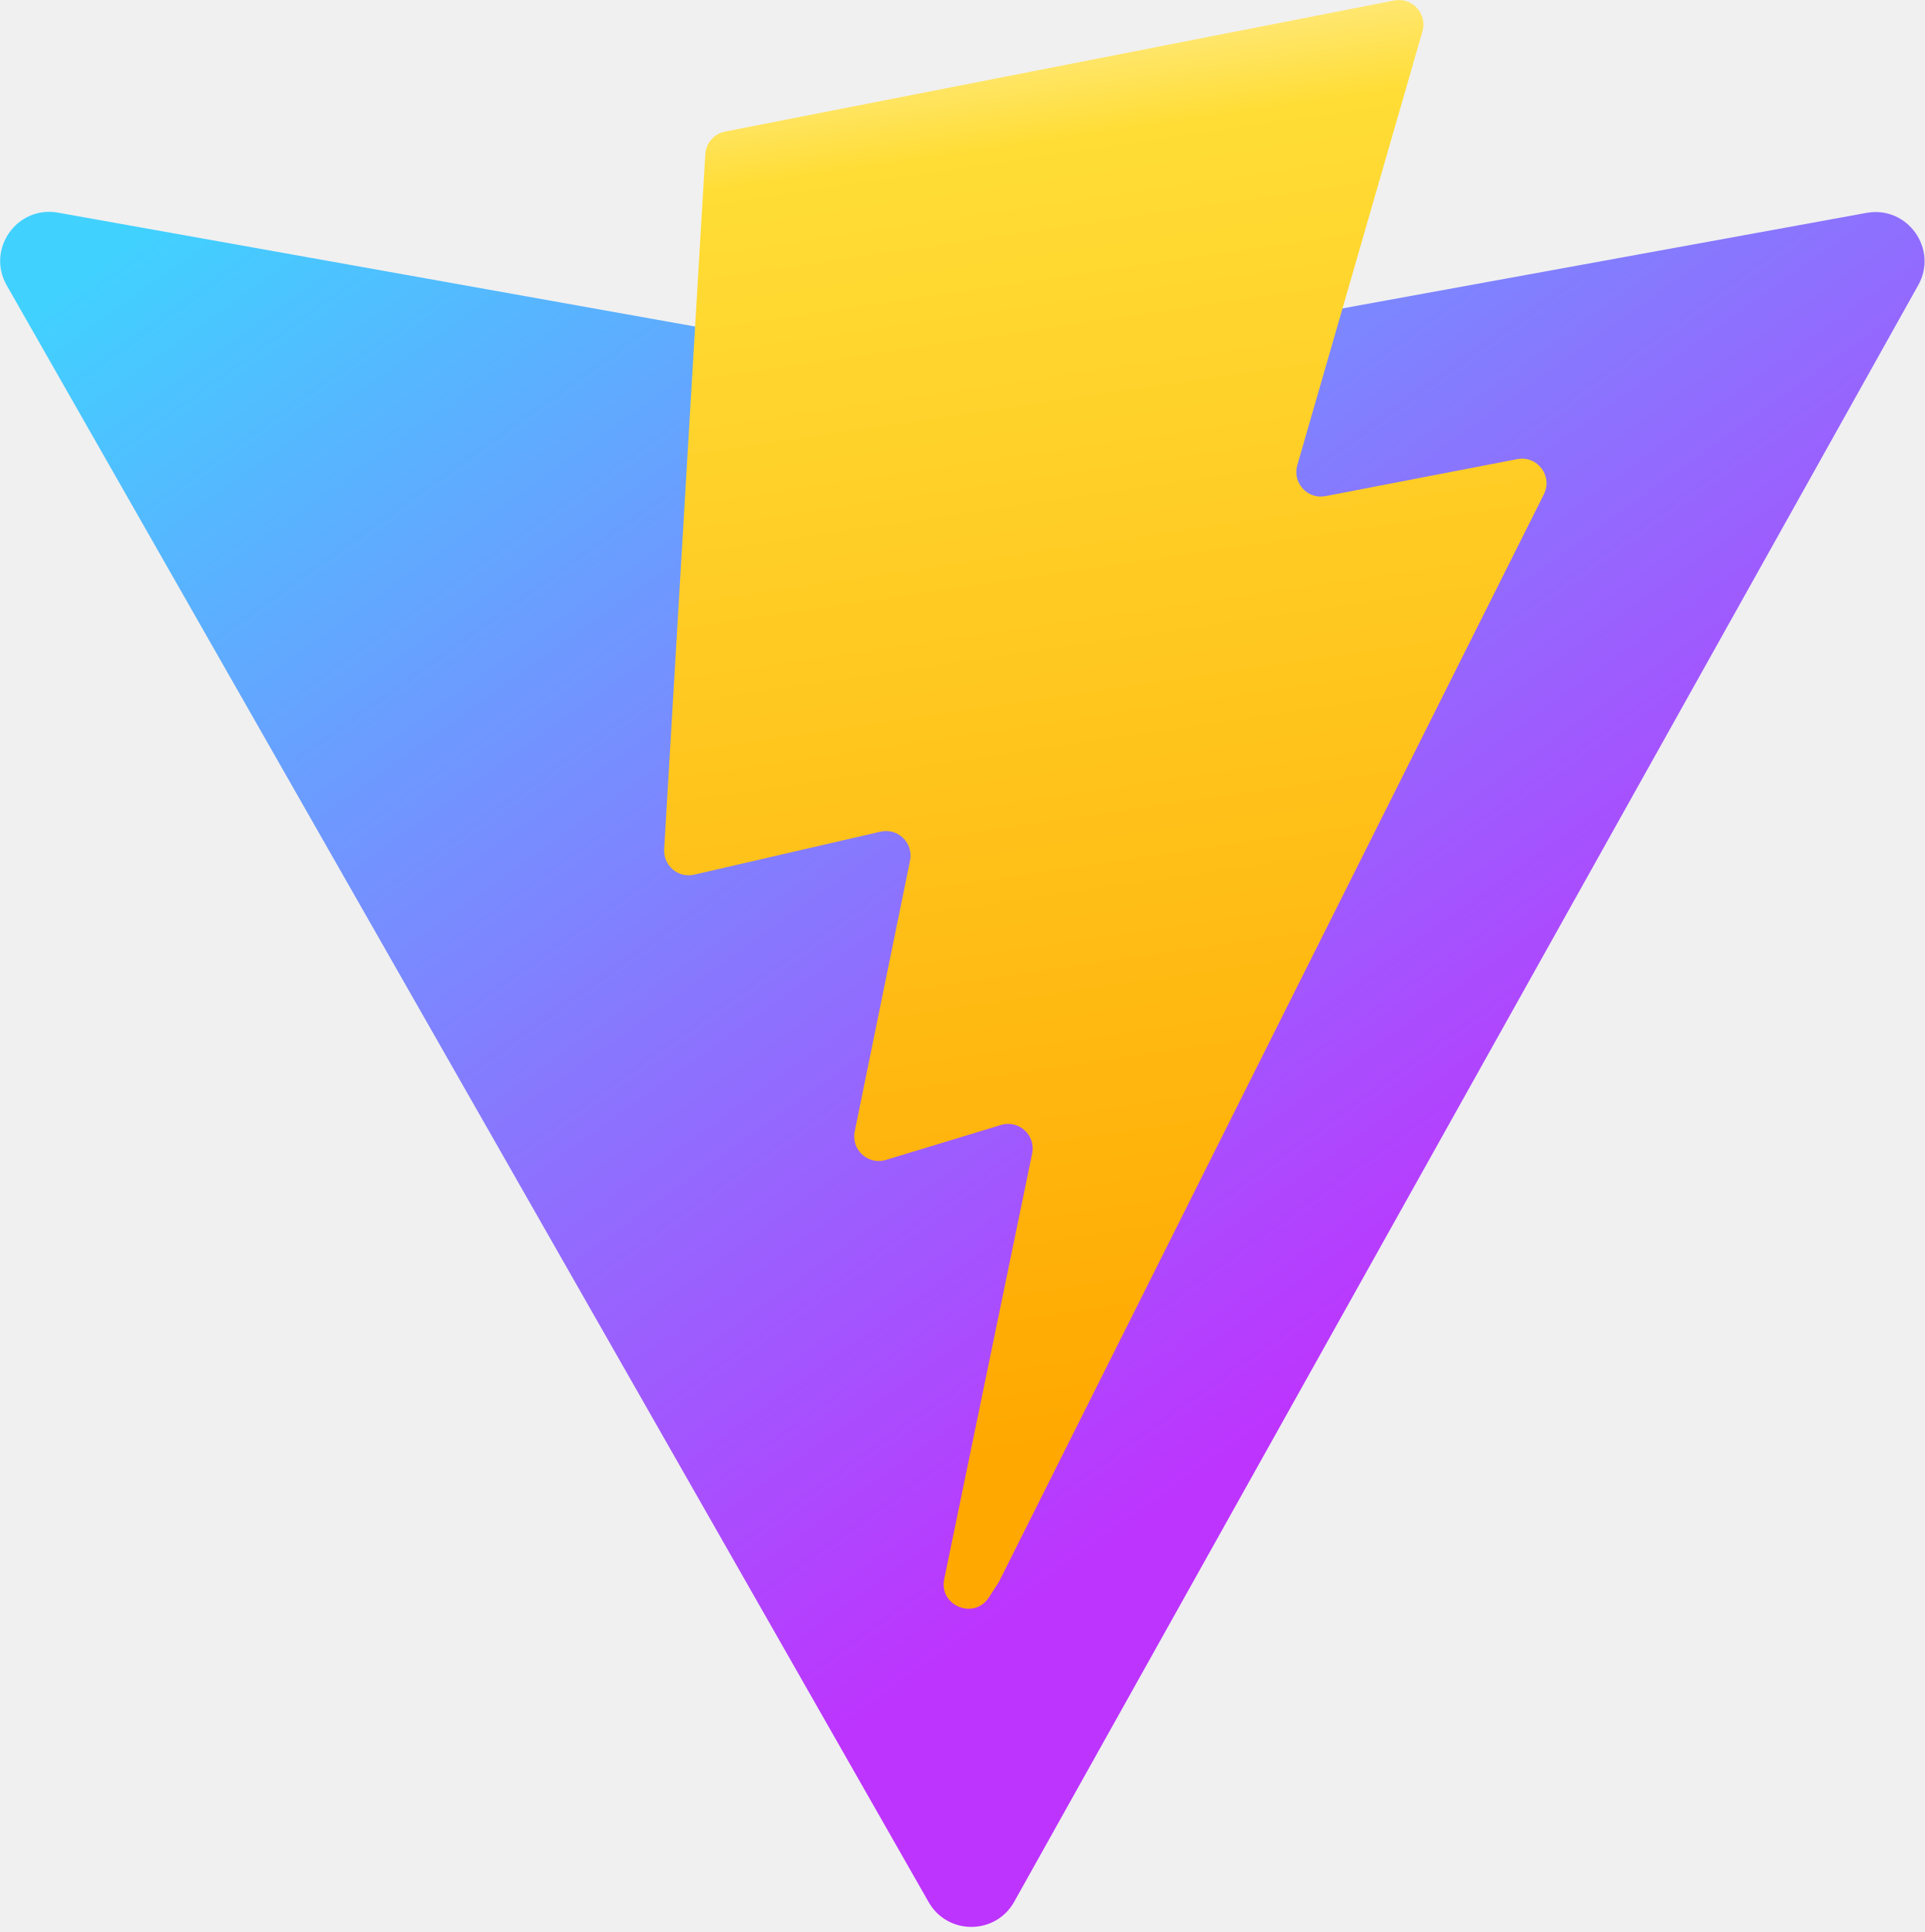
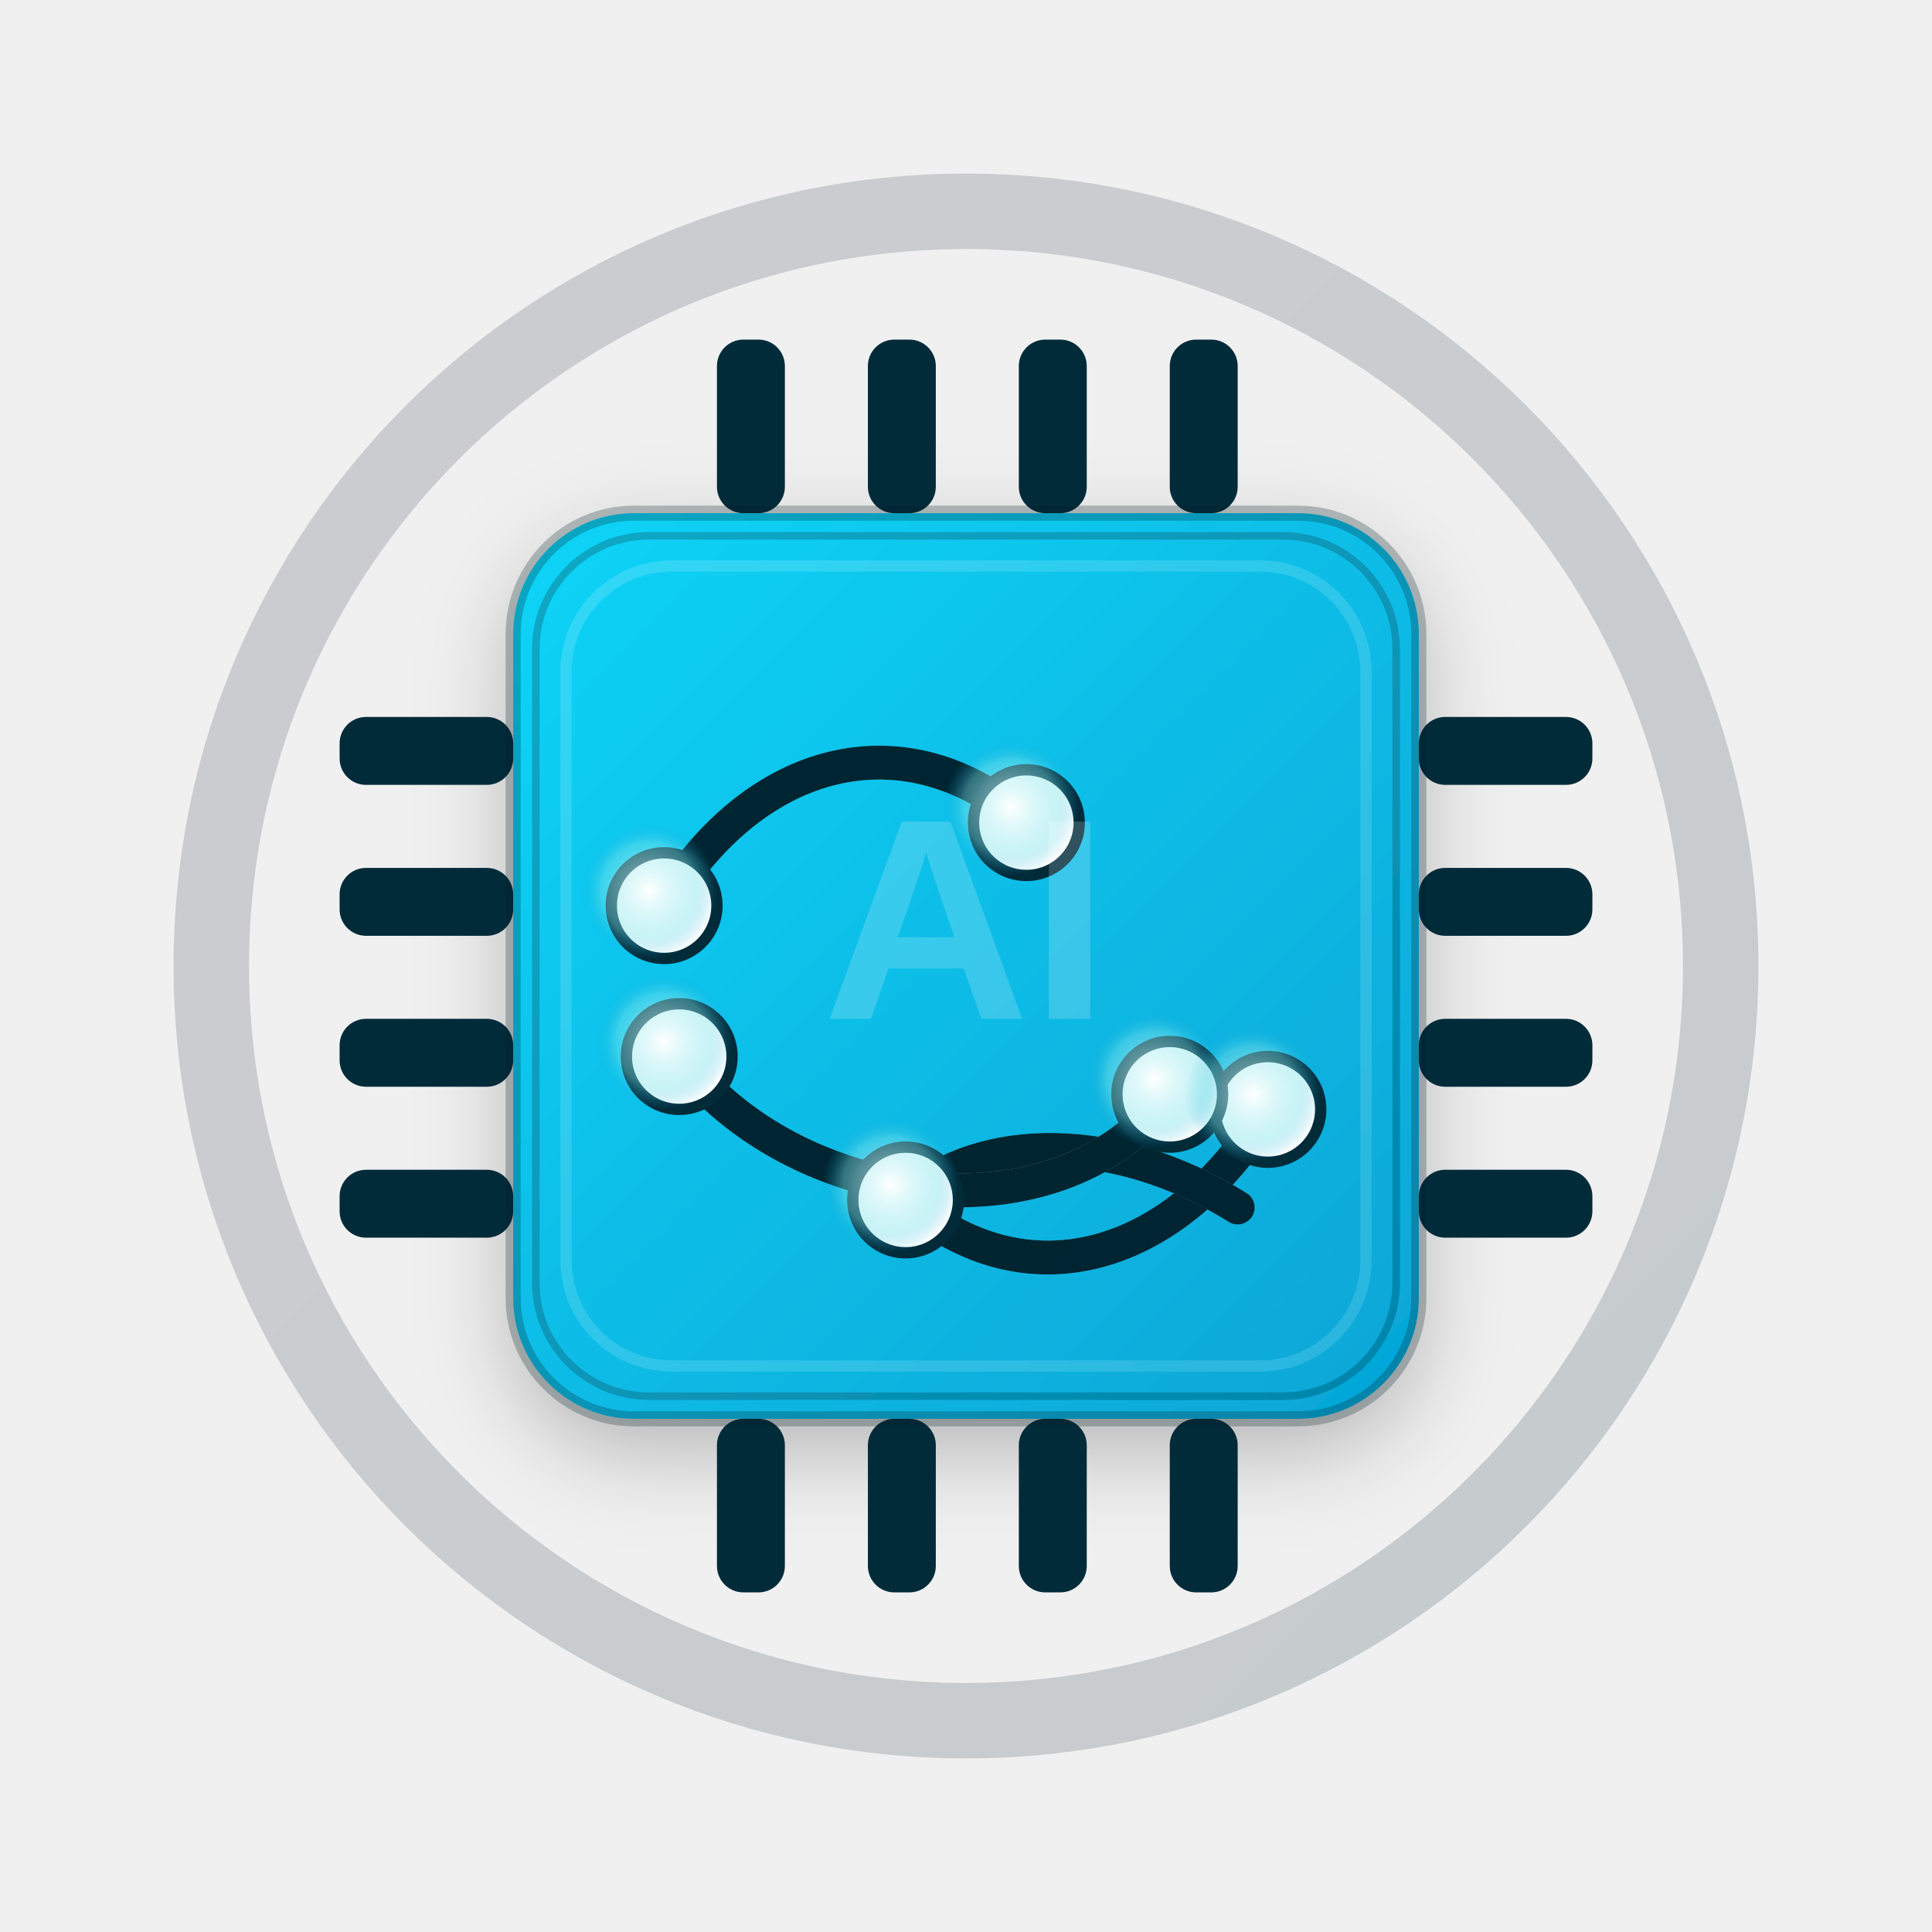
- <svg xmlns="http://www.w3.org/2000/svg" aria-hidden="true" role="img" class="iconify iconify--logos" width="31.88" height="32" preserveAspectRatio="xMidYMid meet" viewBox="0 0 256 257">
+ <svg xmlns="http://www.w3.org/2000/svg" viewBox="0 0 512 512" width="512" height="512" role="img" aria-labelledby="title desc">
  <defs>
-     <linearGradient id="IconifyId1813088fe1fbc01fb466" x1="-.828%" x2="57.636%" y1="7.652%" y2="78.411%">
-       <stop offset="0%" stop-color="#41D1FF" />
-       <stop offset="100%" stop-color="#BD34FE" />
+     <linearGradient id="g1" x1="0" y1="0" x2="1" y2="1">
+       <stop offset="0%" stop-color="#0F172A" stop-opacity="0.9" />
+       <stop offset="100%" stop-color="#001F2B" stop-opacity="0.98" />
    </linearGradient>
-     <linearGradient id="IconifyId1813088fe1fbc01fb467" x1="43.376%" x2="50.316%" y1="2.242%" y2="89.03%">
-       <stop offset="0%" stop-color="#FFEA83" />
-       <stop offset="8.333%" stop-color="#FFDD35" />
-       <stop offset="100%" stop-color="#FFA800" />
+     <linearGradient id="g2" x1="0" y1="0" x2="1" y2="1">
+       <stop offset="0%" stop-color="#0ED4F7" />
+       <stop offset="100%" stop-color="#06A5D6" />
    </linearGradient>
+     <filter id="innerGlow" x="-50%" y="-50%" width="200%" height="200%">
+       <feGaussianBlur in="SourceGraphic" stdDeviation="4" result="blur" />
+       <feComposite in="SourceGraphic" in2="blur" operator="arithmetic" k1="1" k2="0" k3="0" k4="0" result="composite" />
+       <feFlood flood-color="#7de3ea" flood-opacity="0.4" result="flood" />
+       <feComposite in="flood" in2="composite" operator="in" result="glow" />
+       <feMerge>
+         <feMergeNode in="glow" />
+         <feMergeNode in="SourceGraphic" />
+       </feMerge>
+     </filter>
+     <filter id="f1" x="-25%" y="-25%" width="150%" height="150%">
+       <feDropShadow dx="0" dy="8" stdDeviation="12" flood-color="#000" flood-opacity="0.25" />
+     </filter>
+     <radialGradient id="nodeGlow" cx="50%" cy="50%" r="50%" fx="50%" fy="50%">
+       <stop offset="0%" stop-color="#FFFFFF" stop-opacity="1" />
+       <stop offset="70%" stop-color="#7de3ea" stop-opacity="0.6" />
+       <stop offset="100%" stop-color="#06A5D6" stop-opacity="0" />
+     </radialGradient>
  </defs>
-   <path fill="url(#IconifyId1813088fe1fbc01fb466)" d="M255.153 37.938L134.897 252.976c-2.483 4.44-8.862 4.466-11.382.048L.875 37.958c-2.746-4.814 1.371-10.646 6.827-9.67l120.385 21.517a6.537 6.537 0 0 0 2.322-.004l117.867-21.483c5.438-.991 9.574 4.796 6.877 9.62Z" />
-   <path fill="url(#IconifyId1813088fe1fbc01fb467)" d="M185.432.063L96.44 17.501a3.268 3.268 0 0 0-2.634 3.014l-5.474 92.456a3.268 3.268 0 0 0 3.997 3.378l24.777-5.718c2.318-.535 4.413 1.507 3.936 3.838l-7.361 36.047c-.495 2.426 1.782 4.5 4.151 3.78l15.304-4.649c2.372-.72 4.652 1.36 4.15 3.788l-11.698 56.621c-.732 3.542 3.979 5.473 5.943 2.437l1.313-2.028l72.516-144.72c1.215-2.423-.88-5.186-3.54-4.672l-25.505 4.922c-2.396.462-4.435-1.77-3.759-4.114l16.646-57.705c.677-2.35-1.37-4.583-3.769-4.113Z" />
+   <circle cx="256" cy="256" r="200" fill="none" stroke="url(#g1)" stroke-width="20" opacity="0.18" />
+   <g filter="url(#f1)">
+     <rect x="136" y="136" width="240" height="240" rx="32" ry="32" fill="url(#g2)" />
+     <rect x="150" y="150" width="212" height="212" rx="28" ry="28" fill="none" stroke="#FFFFFF" stroke-opacity="0.15" stroke-width="3" />
+     <rect x="142" y="142" width="228" height="228" rx="30" ry="30" fill="none" stroke="#000000" stroke-opacity="0.2" stroke-width="2" />
+   </g>
+   <g fill="#022b3a">
+     <rect x="190" y="90" width="18" height="46" rx="7" />
+     <rect x="230" y="90" width="18" height="46" rx="7" />
+     <rect x="270" y="90" width="18" height="46" rx="7" />
+     <rect x="310" y="90" width="18" height="46" rx="7" />
+     <rect x="190" y="376" width="18" height="46" rx="7" />
+     <rect x="230" y="376" width="18" height="46" rx="7" />
+     <rect x="270" y="376" width="18" height="46" rx="7" />
+     <rect x="310" y="376" width="18" height="46" rx="7" />
+     <rect x="90" y="190" width="46" height="18" rx="7" />
+     <rect x="90" y="230" width="46" height="18" rx="7" />
+     <rect x="90" y="270" width="46" height="18" rx="7" />
+     <rect x="90" y="310" width="46" height="18" rx="7" />
+     <rect x="376" y="190" width="46" height="18" rx="7" />
+     <rect x="376" y="230" width="46" height="18" rx="7" />
+     <rect x="376" y="270" width="46" height="18" rx="7" />
+     <rect x="376" y="310" width="46" height="18" rx="7" />
+   </g>
+   <g fill="none" stroke="#01222E" stroke-width="9" stroke-linecap="round" stroke-linejoin="round" opacity="0.98">
+     <path d="M176 240 C200 200, 240 190, 272 218" filter="url(#innerGlow)" />
+     <path d="M336 294 C312 334, 272 346, 240 318" filter="url(#innerGlow)" />
+     <path d="M240 318 C260 300, 296 300, 328 320" filter="url(#innerGlow)" />
+     <path d="M180 280 C210 320, 280 330, 310 290" filter="url(#innerGlow)" />
+   </g>
+   <g>
+     <circle cx="176" cy="240" r="14" fill="#ffffff" stroke="#022b3a" stroke-width="3" />
+     <circle cx="272" cy="218" r="14" fill="#ffffff" stroke="#022b3a" stroke-width="3" />
+     <circle cx="336" cy="294" r="14" fill="#ffffff" stroke="#022b3a" stroke-width="3" />
+     <circle cx="240" cy="318" r="14" fill="#ffffff" stroke="#022b3a" stroke-width="3" />
+     <circle cx="180" cy="280" r="14" fill="#ffffff" stroke="#022b3a" stroke-width="3" />
+     <circle cx="310" cy="290" r="14" fill="#ffffff" stroke="#022b3a" stroke-width="3" />
+     <circle cx="172" cy="236" r="18" fill="url(#nodeGlow)" opacity="0.7" />
+     <circle cx="268" cy="214" r="18" fill="url(#nodeGlow)" opacity="0.7" />
+     <circle cx="332" cy="290" r="18" fill="url(#nodeGlow)" opacity="0.7" />
+     <circle cx="236" cy="314" r="18" fill="url(#nodeGlow)" opacity="0.7" />
+     <circle cx="176" cy="276" r="18" fill="url(#nodeGlow)" opacity="0.7" />
+     <circle cx="306" cy="286" r="18" fill="url(#nodeGlow)" opacity="0.7" />
+   </g>
+   <g transform="translate(0,0)" font-family="Arial, Helvetica, sans-serif" font-weight="700">
+     <text x="256" y="270" text-anchor="middle" font-size="76" fill="#ffffff" fill-opacity="0.18" text-shadow="0px 2px 4px rgba(0,0,0,0.1)">AI</text>
+   </g>
+   <rect x="136" y="136" width="240" height="240" rx="32" ry="32" fill="none" stroke="#001a24" stroke-width="4" opacity="0.25" />
</svg>
